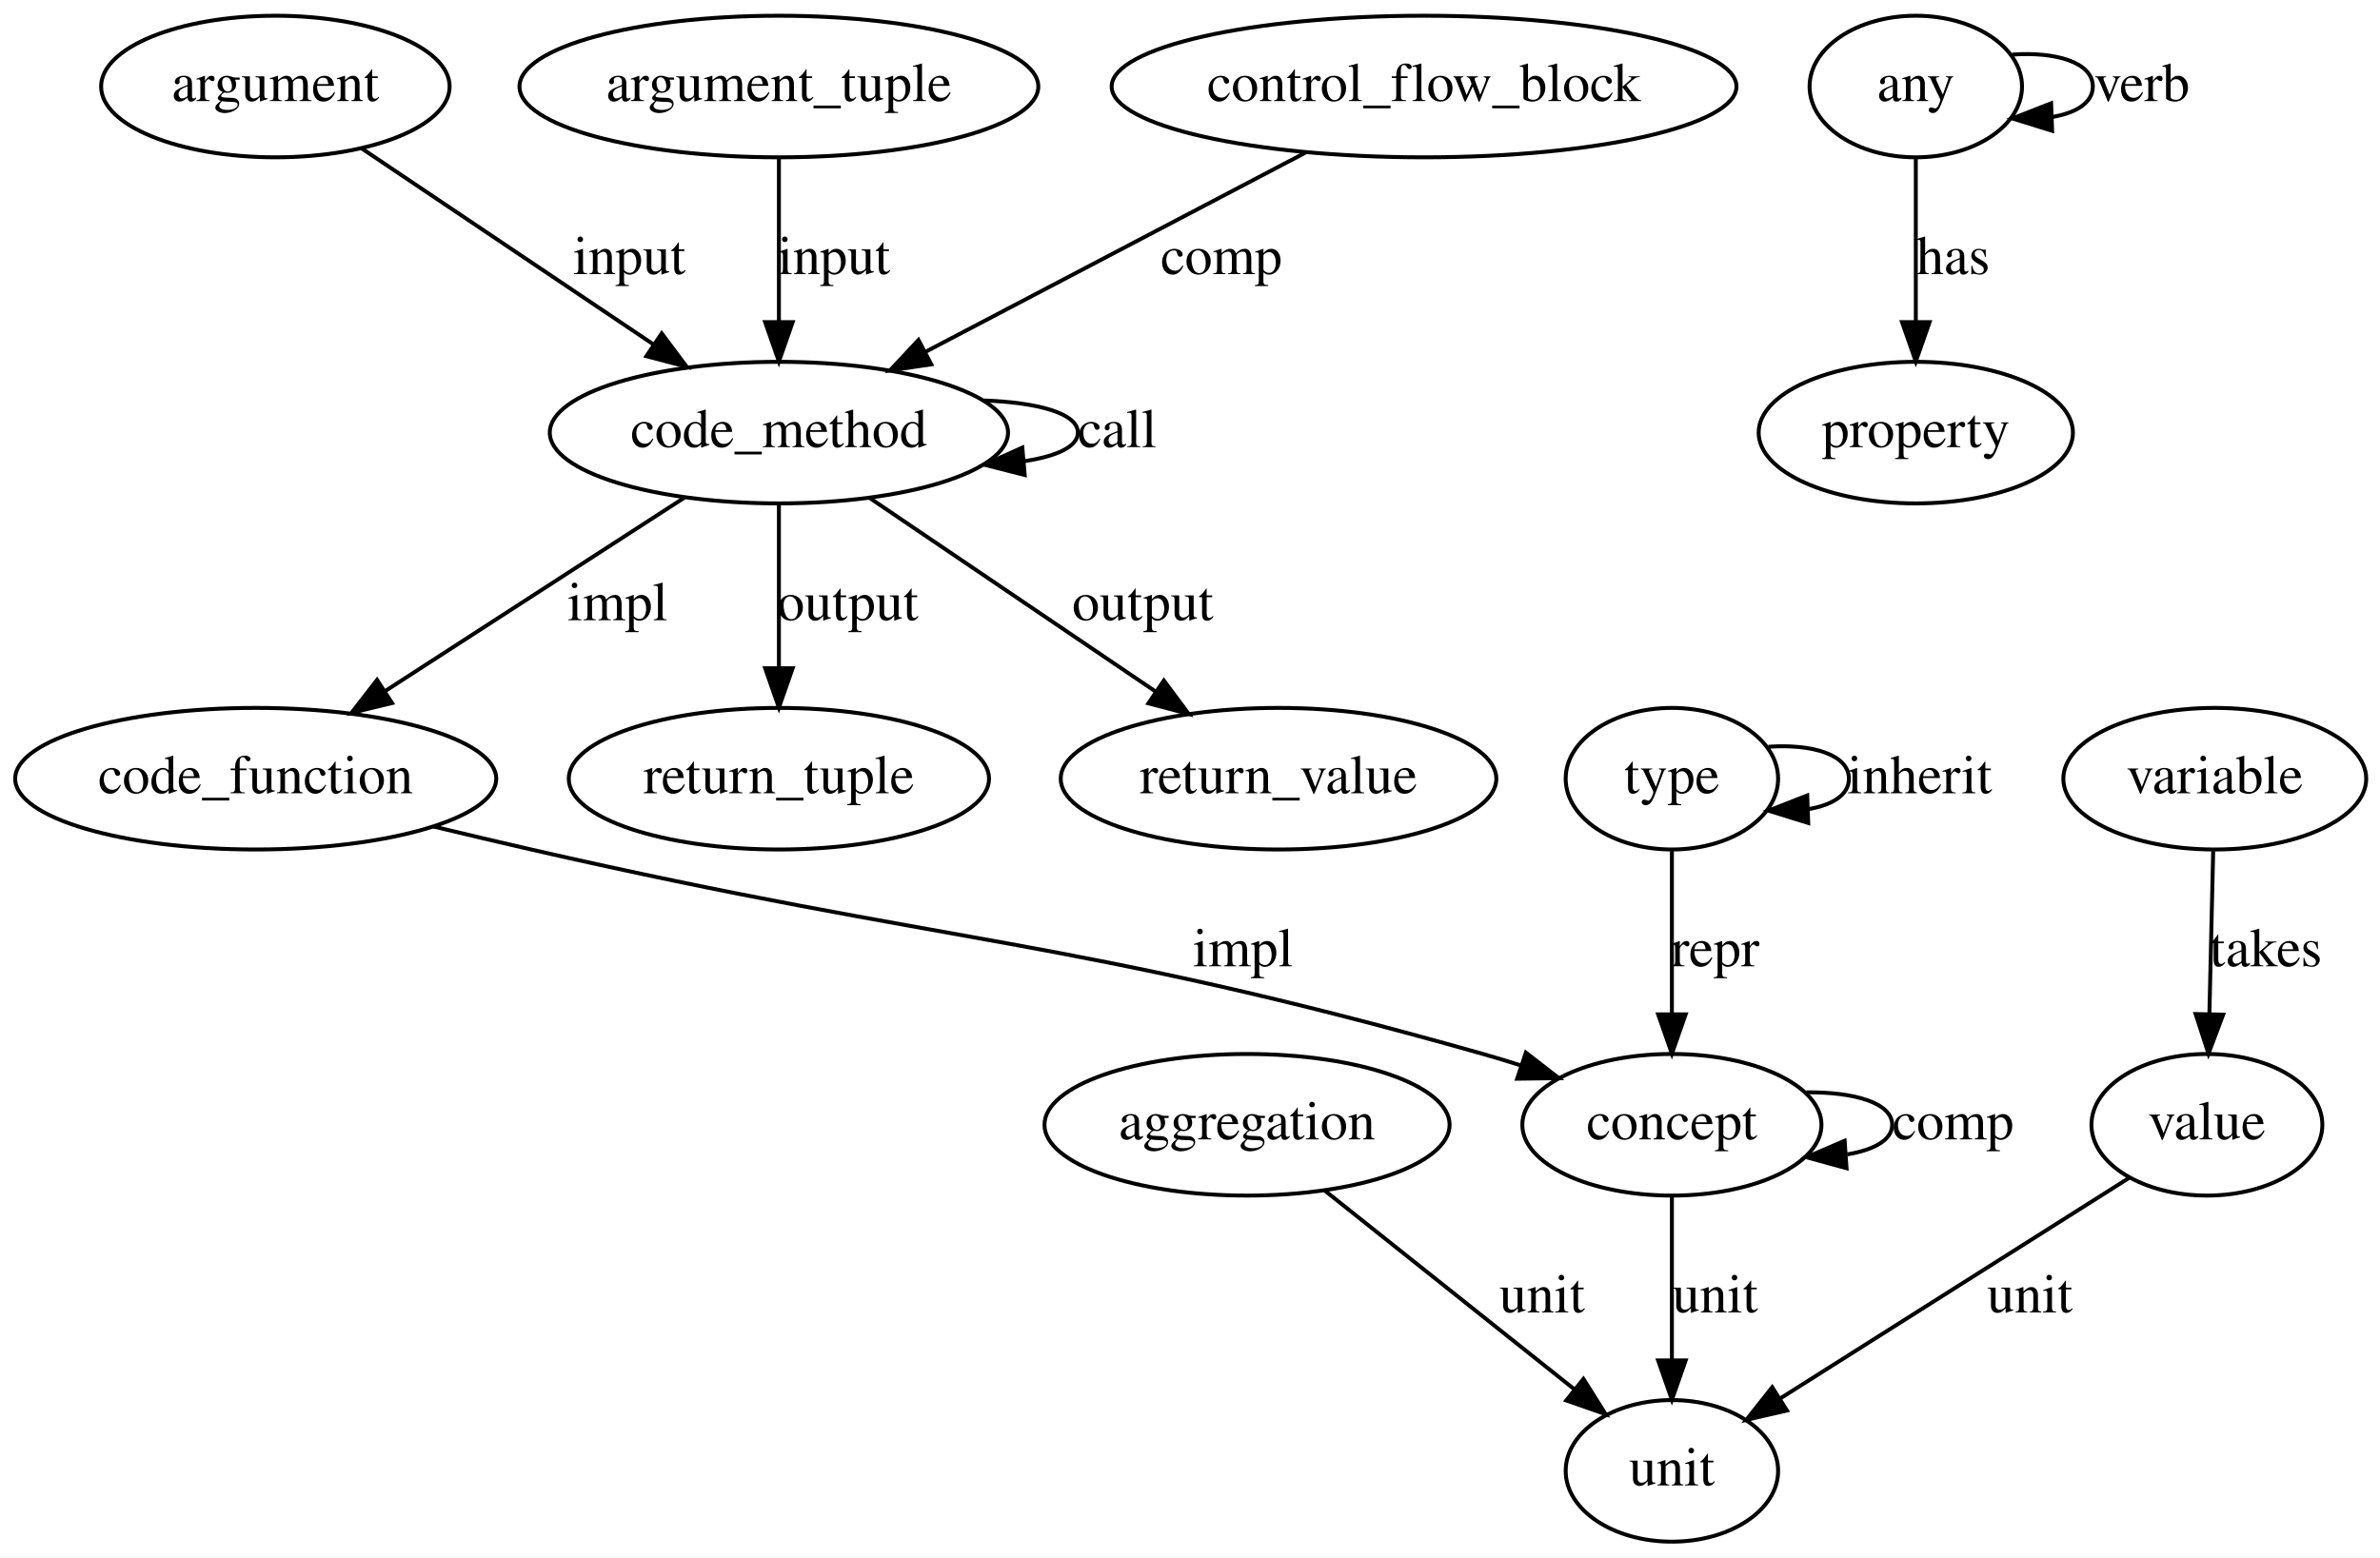
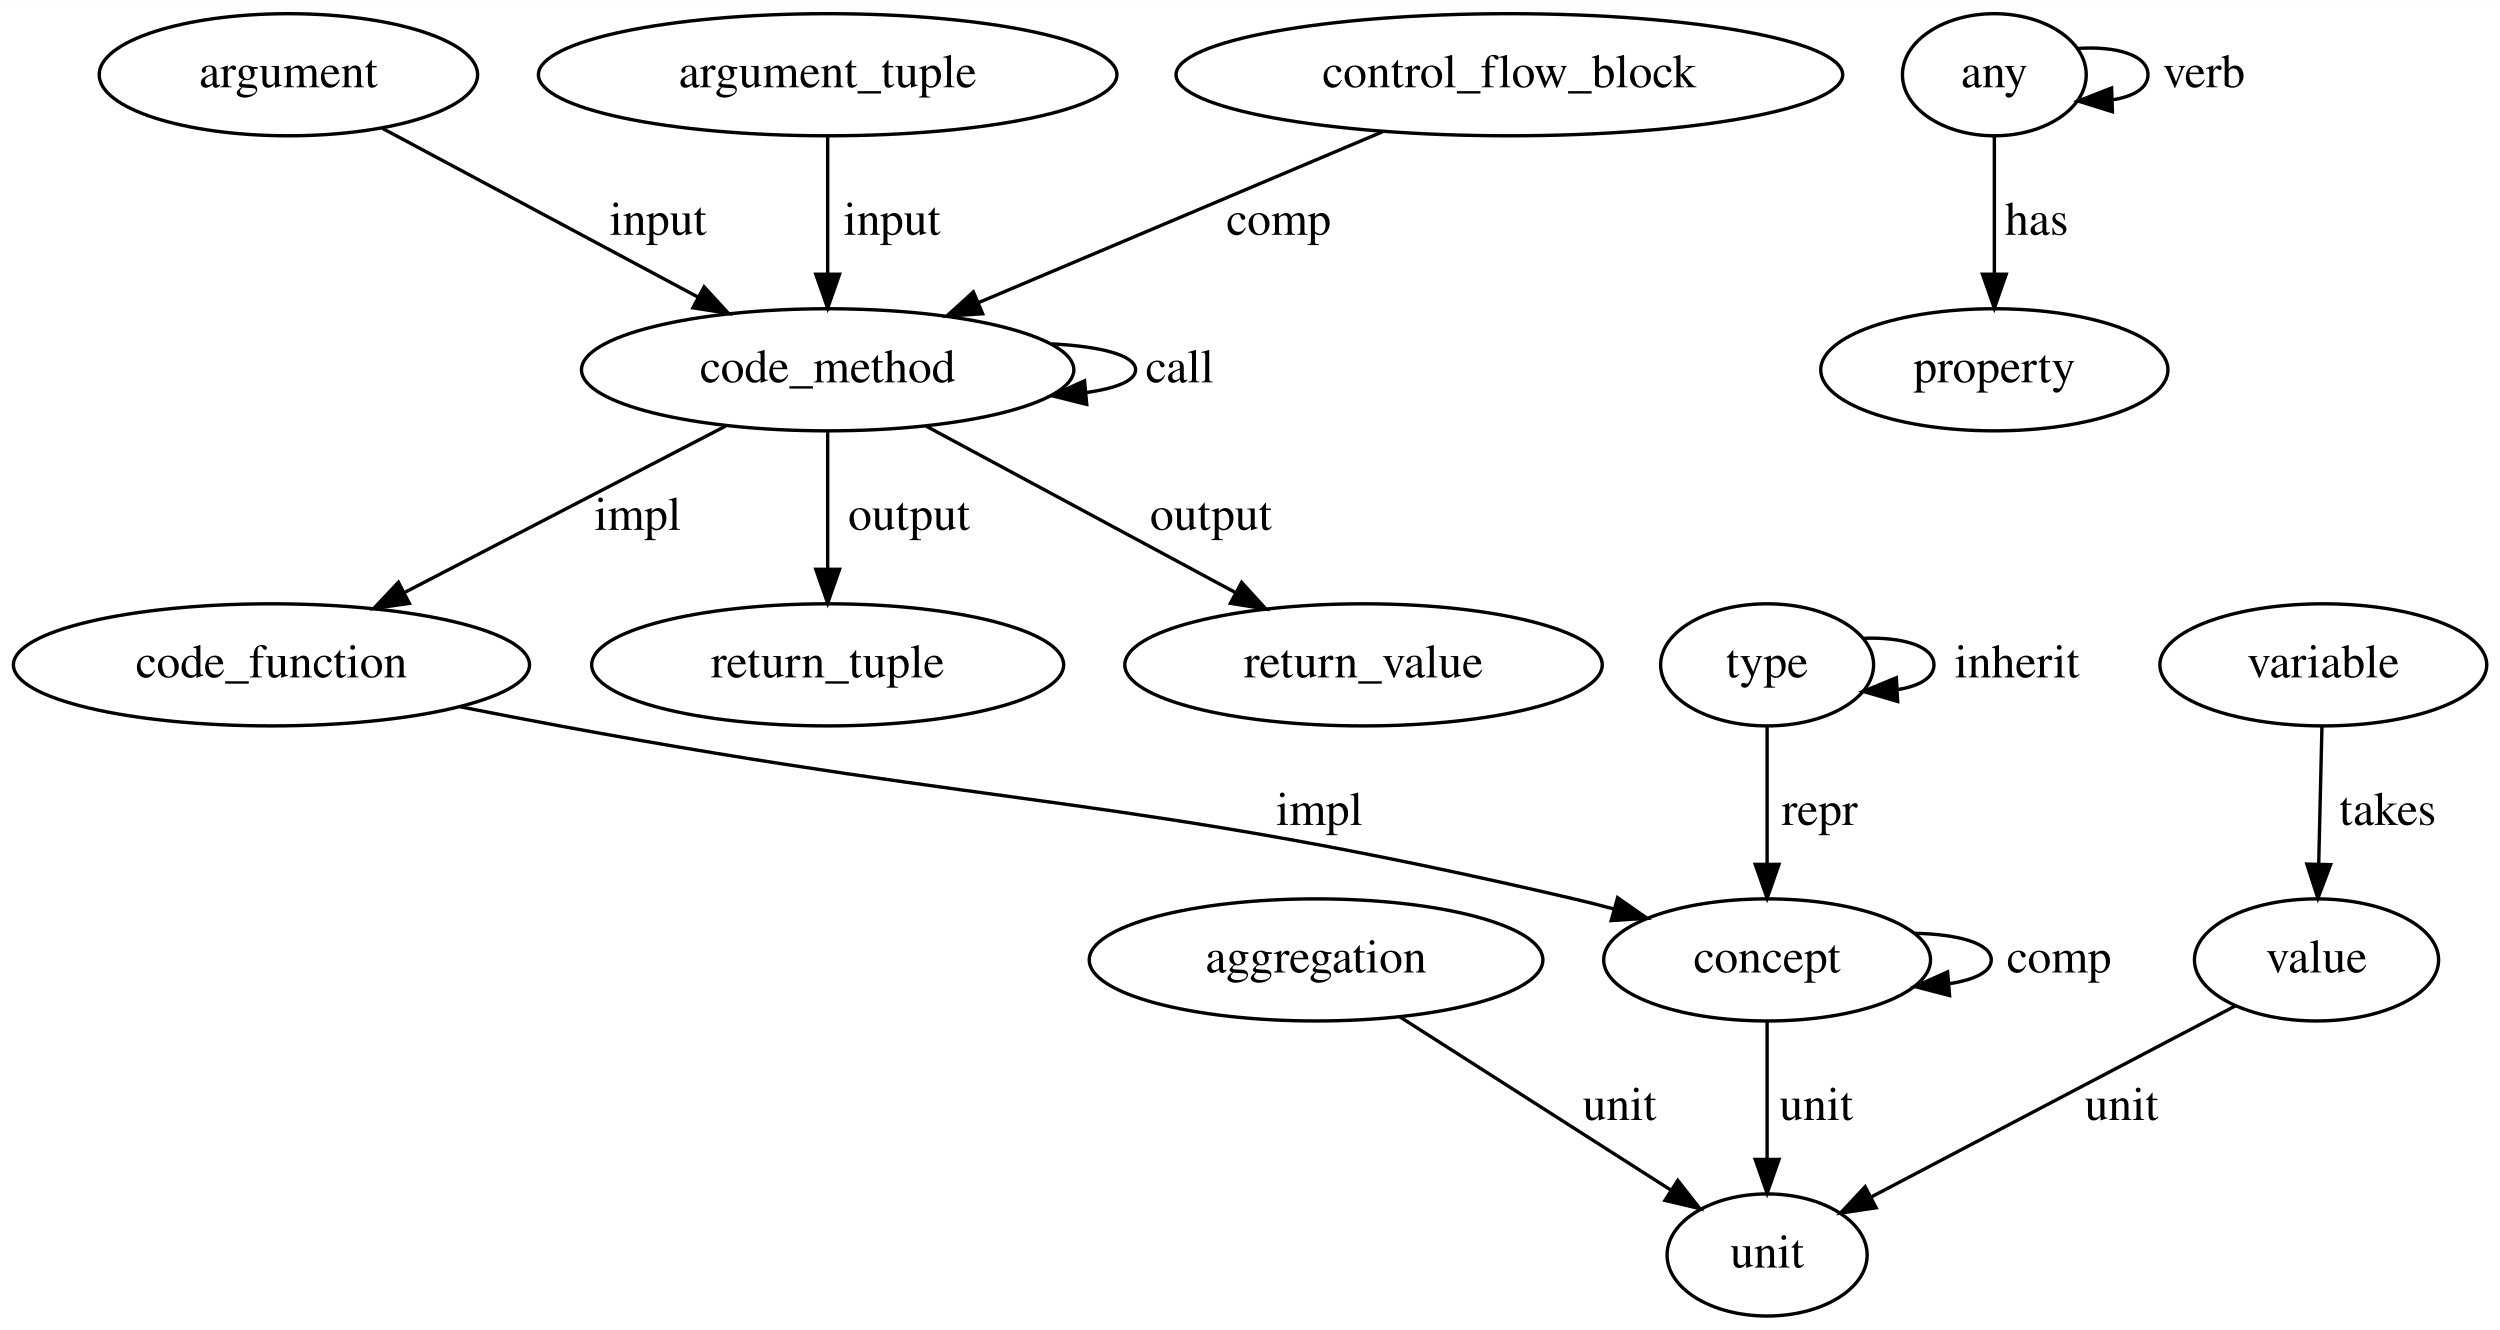
- <svg xmlns="http://www.w3.org/2000/svg" width="605pt" height="396pt" viewBox="0.00 0.00 605.00 396.00">
-   <g id="graph0" class="graph" transform="scale(1 1) rotate(0) translate(4 392)">
-     <polygon fill="white" stroke="none" points="-4,4 -4,-392 601,-392 601,4 -4,4" />
+ <svg xmlns="http://www.w3.org/2000/svg" width="737pt" height="392pt" viewBox="0.00 0.00 737.14 392.00">
+   <g id="graph0" class="graph" transform="scale(1 1) rotate(0) translate(4 388)">
+     <polygon fill="white" stroke="none" points="-4,4 -4,-388 733.139,-388 733.139,4 -4,4" />
    <g id="node1" class="node">
-       <ellipse fill="none" stroke="black" cx="313" cy="-106" rx="51.493" ry="18" />
-       <text text-anchor="middle" x="313" y="-102.3" font-family="Times,serif" font-size="14.00">aggregation</text>
+       <ellipse fill="none" stroke="black" cx="384.043" cy="-105" rx="66.888" ry="18" />
+       <text text-anchor="middle" x="384.043" y="-101.3" font-family="Times,serif" font-size="14.00">aggregation</text>
    </g>
    <g id="node13" class="node">
-       <ellipse fill="none" stroke="black" cx="421" cy="-18" rx="27" ry="18" />
-       <text text-anchor="middle" x="421" y="-14.3" font-family="Times,serif" font-size="14.00">unit</text>
+       <ellipse fill="none" stroke="black" cx="517.043" cy="-18" rx="29.497" ry="18" />
+       <text text-anchor="middle" x="517.043" y="-14.3" font-family="Times,serif" font-size="14.00">unit</text>
    </g>
    <g id="edge1" class="edge">
-       <path fill="none" stroke="black" d="M332.809,-89.226C350.632,-75.034 376.898,-54.118 396.129,-38.804" />
-       <polygon fill="black" stroke="black" points="398.512,-41.381 404.155,-32.414 394.152,-35.905 398.512,-41.381" />
-       <text text-anchor="middle" x="388" y="-58.3" font-family="Times,serif" font-size="14.00">unit</text>
+       <path fill="none" stroke="black" d="M408.748,-88.211C431.396,-73.737 464.921,-52.311 488.661,-37.139" />
+       <polygon fill="black" stroke="black" points="490.696,-39.992 497.237,-31.658 486.926,-34.094 490.696,-39.992" />
+       <text text-anchor="middle" x="473.543" y="-57.8" font-family="Times,serif" font-size="14.00">unit</text>
    </g>
    <g id="node2" class="node">
-       <ellipse fill="none" stroke="black" cx="483" cy="-370" rx="27" ry="18" />
-       <text text-anchor="middle" x="483" y="-366.3" font-family="Times,serif" font-size="14.00">any</text>
+       <ellipse fill="none" stroke="black" cx="584.043" cy="-366" rx="27.097" ry="18" />
+       <text text-anchor="middle" x="584.043" y="-362.3" font-family="Times,serif" font-size="14.00">any</text>
    </g>
    <g id="edge2" class="edge">
-       <path fill="none" stroke="black" d="M507.532,-378.121C518.508,-378.895 528,-376.188 528,-370 528,-365.843 523.715,-363.257 517.574,-362.242" />
-       <polygon fill="black" stroke="black" points="517.652,-358.742 507.532,-361.879 517.4,-365.738 517.652,-358.742" />
-       <text text-anchor="middle" x="540.5" y="-366.3" font-family="Times,serif" font-size="14.00">verb</text>
+       <path fill="none" stroke="black" d="M608.738,-373.752C619.786,-374.49 629.341,-371.906 629.341,-366 629.341,-362.032 625.028,-359.563 618.846,-358.594" />
+       <polygon fill="black" stroke="black" points="618.852,-355.093 608.738,-358.248 618.612,-362.089 618.852,-355.093" />
+       <text text-anchor="middle" x="645.841" y="-362.3" font-family="Times,serif" font-size="14.00">verb</text>
    </g>
    <g id="node9" class="node">
-       <ellipse fill="none" stroke="black" cx="483" cy="-282" rx="39.946" ry="18" />
-       <text text-anchor="middle" x="483" y="-278.3" font-family="Times,serif" font-size="14.00">property</text>
+       <ellipse fill="none" stroke="black" cx="584.043" cy="-279" rx="51.191" ry="18" />
+       <text text-anchor="middle" x="584.043" y="-275.3" font-family="Times,serif" font-size="14.00">property</text>
    </g>
    <g id="edge3" class="edge">
-       <path fill="none" stroke="black" d="M483,-351.597C483,-339.746 483,-323.817 483,-310.292" />
-       <polygon fill="black" stroke="black" points="486.5,-310.084 483,-300.084 479.5,-310.084 486.5,-310.084" />
-       <text text-anchor="middle" x="492.5" y="-322.3" font-family="Times,serif" font-size="14.00">has</text>
+       <path fill="none" stroke="black" d="M584.043,-347.799C584.043,-336.163 584.043,-320.548 584.043,-307.237" />
+       <polygon fill="black" stroke="black" points="587.543,-307.175 584.043,-297.175 580.543,-307.175 587.543,-307.175" />
+       <text text-anchor="middle" x="596.543" y="-318.8" font-family="Times,serif" font-size="14.00">has</text>
    </g>
    <g id="node3" class="node">
-       <ellipse fill="none" stroke="black" cx="66" cy="-370" rx="44.295" ry="18" />
-       <text text-anchor="middle" x="66" y="-366.3" font-family="Times,serif" font-size="14.00">argument</text>
+       <ellipse fill="none" stroke="black" cx="81.043" cy="-366" rx="55.79" ry="18" />
+       <text text-anchor="middle" x="81.043" y="-362.3" font-family="Times,serif" font-size="14.00">argument</text>
    </g>
    <g id="node6" class="node">
-       <ellipse fill="none" stroke="black" cx="194" cy="-282" rx="58.242" ry="18" />
-       <text text-anchor="middle" x="194" y="-278.3" font-family="Times,serif" font-size="14.00">code_method</text>
+       <ellipse fill="none" stroke="black" cx="240.043" cy="-279" rx="72.588" ry="18" />
+       <text text-anchor="middle" x="240.043" y="-275.3" font-family="Times,serif" font-size="14.00">code_method</text>
    </g>
    <g id="edge4" class="edge">
-       <path fill="none" stroke="black" d="M88.004,-354.216C108.413,-340.504 139.023,-319.938 162.109,-304.427" />
-       <polygon fill="black" stroke="black" points="164.203,-307.236 170.552,-298.754 160.299,-301.426 164.203,-307.236" />
-       <text text-anchor="middle" x="156" y="-322.3" font-family="Times,serif" font-size="14.00">input</text>
+       <path fill="none" stroke="black" d="M108.739,-350.194C134.51,-336.417 173.146,-315.763 201.843,-300.422" />
+       <polygon fill="black" stroke="black" points="203.613,-303.444 210.782,-295.643 200.313,-297.271 203.613,-303.444" />
+       <text text-anchor="middle" x="190.043" y="-318.8" font-family="Times,serif" font-size="14.00">input</text>
    </g>
    <g id="node4" class="node">
-       <ellipse fill="none" stroke="black" cx="194" cy="-370" rx="65.942" ry="18" />
-       <text text-anchor="middle" x="194" y="-366.3" font-family="Times,serif" font-size="14.00">argument_tuple</text>
+       <ellipse fill="none" stroke="black" cx="240.043" cy="-366" rx="85.285" ry="18" />
+       <text text-anchor="middle" x="240.043" y="-362.3" font-family="Times,serif" font-size="14.00">argument_tuple</text>
    </g>
    <g id="edge5" class="edge">
-       <path fill="none" stroke="black" d="M194,-351.597C194,-339.746 194,-323.817 194,-310.292" />
-       <polygon fill="black" stroke="black" points="197.5,-310.084 194,-300.084 190.5,-310.084 197.5,-310.084" />
-       <text text-anchor="middle" x="208" y="-322.3" font-family="Times,serif" font-size="14.00">input</text>
+       <path fill="none" stroke="black" d="M240.043,-347.799C240.043,-336.163 240.043,-320.548 240.043,-307.237" />
+       <polygon fill="black" stroke="black" points="243.543,-307.175 240.043,-297.175 236.543,-307.175 243.543,-307.175" />
+       <text text-anchor="middle" x="259.043" y="-318.8" font-family="Times,serif" font-size="14.00">input</text>
    </g>
    <g id="node5" class="node">
-       <ellipse fill="none" stroke="black" cx="61" cy="-194" rx="61.142" ry="18" />
-       <text text-anchor="middle" x="61" y="-190.3" font-family="Times,serif" font-size="14.00">code_function</text>
+       <ellipse fill="none" stroke="black" cx="76.043" cy="-192" rx="76.087" ry="18" />
+       <text text-anchor="middle" x="76.043" y="-188.3" font-family="Times,serif" font-size="14.00">code_function</text>
    </g>
    <g id="node7" class="node">
-       <ellipse fill="none" stroke="black" cx="421" cy="-106" rx="38.021" ry="18" />
-       <text text-anchor="middle" x="421" y="-102.3" font-family="Times,serif" font-size="14.00">concept</text>
+       <ellipse fill="none" stroke="black" cx="517.043" cy="-105" rx="48.192" ry="18" />
+       <text text-anchor="middle" x="517.043" y="-101.3" font-family="Times,serif" font-size="14.00">concept</text>
    </g>
    <g id="edge6" class="edge">
-       <path fill="none" stroke="black" d="M106.145,-181.85C114.404,-179.863 122.954,-177.841 131,-176 238.239,-151.461 267.154,-153.981 373,-124 376.147,-123.109 379.387,-122.12 382.628,-121.08" />
-       <polygon fill="black" stroke="black" points="383.886,-124.35 392.258,-117.856 381.664,-117.712 383.886,-124.35" />
-       <text text-anchor="middle" x="312" y="-146.3" font-family="Times,serif" font-size="14.00">impl</text>
+       <path fill="none" stroke="black" d="M131.781,-179.617C141.525,-177.694 151.573,-175.754 161.043,-174 293.596,-149.445 328.767,-153.654 460.043,-123 463.893,-122.101 467.866,-121.091 471.839,-120.023" />
+       <polygon fill="black" stroke="black" points="472.959,-123.344 481.646,-117.279 471.073,-116.603 472.959,-123.344" />
+       <text text-anchor="middle" x="385.043" y="-144.8" font-family="Times,serif" font-size="14.00">impl</text>
    </g>
    <g id="edge7" class="edge">
-       <path fill="none" stroke="black" d="M169.915,-265.426C148.674,-251.691 117.525,-231.55 93.973,-216.321" />
-       <polygon fill="black" stroke="black" points="95.653,-213.24 85.356,-210.749 91.853,-219.118 95.653,-213.24" />
-       <text text-anchor="middle" x="153" y="-234.3" font-family="Times,serif" font-size="14.00">impl</text>
+       <path fill="none" stroke="black" d="M209.963,-262.41C183.345,-248.614 144.329,-228.392 115.267,-213.33" />
+       <polygon fill="black" stroke="black" points="116.699,-210.129 106.21,-208.635 113.478,-216.344 116.699,-210.129" />
+       <text text-anchor="middle" x="184.043" y="-231.8" font-family="Times,serif" font-size="14.00">impl</text>
    </g>
    <g id="edge8" class="edge">
-       <path fill="none" stroke="black" d="M246.216,-290.165C259.776,-289.663 270,-286.941 270,-282 270,-278.371 264.486,-275.939 256.186,-274.705" />
-       <polygon fill="black" stroke="black" points="256.483,-271.218 246.216,-273.835 255.874,-278.191 256.483,-271.218" />
-       <text text-anchor="middle" x="280" y="-278.3" font-family="Times,serif" font-size="14.00">call</text>
+       <path fill="none" stroke="black" d="M306.15,-286.642C320.459,-285.895 330.837,-283.348 330.837,-279 330.837,-275.773 325.12,-273.538 316.323,-272.295" />
+       <polygon fill="black" stroke="black" points="316.428,-268.79 306.15,-271.358 315.786,-275.76 316.428,-268.79" />
+       <text text-anchor="middle" x="343.837" y="-275.3" font-family="Times,serif" font-size="14.00">call</text>
    </g>
    <g id="node10" class="node">
-       <ellipse fill="none" stroke="black" cx="194" cy="-194" rx="53.418" ry="18" />
-       <text text-anchor="middle" x="194" y="-190.3" font-family="Times,serif" font-size="14.00">return_tuple</text>
+       <ellipse fill="none" stroke="black" cx="240.043" cy="-192" rx="69.588" ry="18" />
+       <text text-anchor="middle" x="240.043" y="-188.3" font-family="Times,serif" font-size="14.00">return_tuple</text>
    </g>
    <g id="edge9" class="edge">
-       <path fill="none" stroke="black" d="M194,-263.597C194,-251.746 194,-235.817 194,-222.292" />
-       <polygon fill="black" stroke="black" points="197.5,-222.084 194,-212.084 190.5,-222.084 197.5,-222.084" />
-       <text text-anchor="middle" x="211.5" y="-234.3" font-family="Times,serif" font-size="14.00">output</text>
+       <path fill="none" stroke="black" d="M240.043,-260.799C240.043,-249.163 240.043,-233.548 240.043,-220.237" />
+       <polygon fill="black" stroke="black" points="243.543,-220.175 240.043,-210.175 236.543,-220.175 243.543,-220.175" />
+       <text text-anchor="middle" x="264.043" y="-231.8" font-family="Times,serif" font-size="14.00">output</text>
    </g>
    <g id="node11" class="node">
-       <ellipse fill="none" stroke="black" cx="321" cy="-194" rx="55.368" ry="18" />
-       <text text-anchor="middle" x="321" y="-190.3" font-family="Times,serif" font-size="14.00">return_value</text>
+       <ellipse fill="none" stroke="black" cx="398.043" cy="-192" rx="70.388" ry="18" />
+       <text text-anchor="middle" x="398.043" y="-188.3" font-family="Times,serif" font-size="14.00">return_value</text>
    </g>
    <g id="edge10" class="edge">
-       <path fill="none" stroke="black" d="M216.999,-265.426C237.318,-251.666 267.133,-231.477 289.637,-216.238" />
-       <polygon fill="black" stroke="black" points="291.855,-218.963 298.172,-210.458 287.93,-213.167 291.855,-218.963" />
-       <text text-anchor="middle" x="286.5" y="-234.3" font-family="Times,serif" font-size="14.00">output</text>
+       <path fill="none" stroke="black" d="M269.023,-262.41C294.636,-248.631 332.165,-228.441 360.153,-213.384" />
+       <polygon fill="black" stroke="black" points="362.099,-216.311 369.247,-208.491 358.783,-210.147 362.099,-216.311" />
+       <text text-anchor="middle" x="353.043" y="-231.8" font-family="Times,serif" font-size="14.00">output</text>
    </g>
    <g id="edge11" class="edge">
-       <path fill="none" stroke="black" d="M455.176,-114.245C467.224,-114.377 477,-111.629 477,-106 477,-102.13 472.379,-99.622 465.576,-98.475" />
-       <polygon fill="black" stroke="black" points="465.394,-94.954 455.176,-97.754 464.91,-101.937 465.394,-94.954" />
-       <text text-anchor="middle" x="492.5" y="-102.3" font-family="Times,serif" font-size="14.00">comp</text>
+       <path fill="none" stroke="black" d="M560.586,-112.851C573.295,-112.58 583.139,-109.963 583.139,-105 583.139,-101.51 578.272,-99.181 570.965,-98.01" />
+       <polygon fill="black" stroke="black" points="570.842,-94.488 560.586,-97.149 570.262,-101.464 570.842,-94.488" />
+       <text text-anchor="middle" x="603.139" y="-101.3" font-family="Times,serif" font-size="14.00">comp</text>
    </g>
    <g id="edge12" class="edge">
-       <path fill="none" stroke="black" d="M421,-87.597C421,-75.746 421,-59.817 421,-46.292" />
-       <polygon fill="black" stroke="black" points="424.5,-46.084 421,-36.084 417.5,-46.084 424.5,-46.084" />
-       <text text-anchor="middle" x="432" y="-58.3" font-family="Times,serif" font-size="14.00">unit</text>
+       <path fill="none" stroke="black" d="M517.043,-86.799C517.043,-75.163 517.043,-59.548 517.043,-46.237" />
+       <polygon fill="black" stroke="black" points="520.543,-46.175 517.043,-36.175 513.543,-46.175 520.543,-46.175" />
+       <text text-anchor="middle" x="531.543" y="-57.8" font-family="Times,serif" font-size="14.00">unit</text>
    </g>
    <g id="node8" class="node">
-       <ellipse fill="none" stroke="black" cx="358" cy="-370" rx="79.415" ry="18" />
-       <text text-anchor="middle" x="358" y="-366.3" font-family="Times,serif" font-size="14.00">control_flow_block</text>
+       <ellipse fill="none" stroke="black" cx="441.043" cy="-366" rx="98.283" ry="18" />
+       <text text-anchor="middle" x="441.043" y="-362.3" font-family="Times,serif" font-size="14.00">control_flow_block</text>
    </g>
    <g id="edge13" class="edge">
-       <path fill="none" stroke="black" d="M327.92,-353.226C300.718,-338.962 260.567,-317.907 231.325,-302.573" />
-       <polygon fill="black" stroke="black" points="232.727,-299.356 222.245,-297.811 229.476,-305.555 232.727,-299.356" />
-       <text text-anchor="middle" x="306.5" y="-322.3" font-family="Times,serif" font-size="14.00">comp</text>
+       <path fill="none" stroke="black" d="M403.708,-349.211C369.941,-334.932 320.177,-313.887 284.395,-298.756" />
+       <polygon fill="black" stroke="black" points="285.732,-295.521 275.159,-294.85 283.006,-301.968 285.732,-295.521" />
+       <text text-anchor="middle" x="373.043" y="-318.8" font-family="Times,serif" font-size="14.00">comp</text>
    </g>
    <g id="node12" class="node">
-       <ellipse fill="none" stroke="black" cx="421" cy="-194" rx="27" ry="18" />
-       <text text-anchor="middle" x="421" y="-190.3" font-family="Times,serif" font-size="14.00">type</text>
+       <ellipse fill="none" stroke="black" cx="517.043" cy="-192" rx="31.396" ry="18" />
+       <text text-anchor="middle" x="517.043" y="-188.3" font-family="Times,serif" font-size="14.00">type</text>
    </g>
    <g id="edge14" class="edge">
-       <path fill="none" stroke="black" d="M421,-175.597C421,-163.746 421,-147.817 421,-134.292" />
-       <polygon fill="black" stroke="black" points="424.5,-134.084 421,-124.084 417.5,-134.084 424.5,-134.084" />
-       <text text-anchor="middle" x="432" y="-146.3" font-family="Times,serif" font-size="14.00">repr</text>
+       <path fill="none" stroke="black" d="M517.043,-173.799C517.043,-162.163 517.043,-146.548 517.043,-133.237" />
+       <polygon fill="black" stroke="black" points="520.543,-133.175 517.043,-123.175 513.543,-133.175 520.543,-133.175" />
+       <text text-anchor="middle" x="532.543" y="-144.8" font-family="Times,serif" font-size="14.00">repr</text>
    </g>
    <g id="edge15" class="edge">
-       <path fill="none" stroke="black" d="M445.532,-202.121C456.508,-202.895 466,-200.188 466,-194 466,-189.843 461.715,-187.257 455.574,-186.242" />
-       <polygon fill="black" stroke="black" points="455.652,-182.742 445.532,-185.879 455.4,-189.738 455.652,-182.742" />
-       <text text-anchor="middle" x="484" y="-190.3" font-family="Times,serif" font-size="14.00">inherit</text>
+       <path fill="none" stroke="black" d="M545.355,-199.827C556.71,-200.269 566.24,-197.66 566.24,-192 566.24,-188.197 561.938,-185.772 555.671,-184.723" />
+       <polygon fill="black" stroke="black" points="555.527,-181.211 545.355,-184.173 555.154,-188.201 555.527,-181.211" />
+       <text text-anchor="middle" x="590.74" y="-188.3" font-family="Times,serif" font-size="14.00">inherit</text>
    </g>
    <g id="node14" class="node">
-       <ellipse fill="none" stroke="black" cx="557" cy="-106" rx="29.348" ry="18" />
-       <text text-anchor="middle" x="557" y="-102.3" font-family="Times,serif" font-size="14.00">value</text>
+       <ellipse fill="none" stroke="black" cx="679.043" cy="-105" rx="35.995" ry="18" />
+       <text text-anchor="middle" x="679.043" y="-101.3" font-family="Times,serif" font-size="14.00">value</text>
    </g>
    <g id="edge16" class="edge">
-       <path fill="none" stroke="black" d="M537.224,-92.495C513.896,-77.743 474.965,-53.125 448.656,-36.488" />
-       <polygon fill="black" stroke="black" points="450.245,-33.352 439.923,-30.966 446.504,-39.269 450.245,-33.352" />
-       <text text-anchor="middle" x="512" y="-58.3" font-family="Times,serif" font-size="14.00">unit</text>
+       <path fill="none" stroke="black" d="M655.14,-91.458C626.664,-76.517 579.035,-51.526 547.828,-35.153" />
+       <polygon fill="black" stroke="black" points="549.191,-31.915 538.71,-30.368 545.939,-38.114 549.191,-31.915" />
+       <text text-anchor="middle" x="621.543" y="-57.8" font-family="Times,serif" font-size="14.00">unit</text>
    </g>
    <g id="node15" class="node">
-       <ellipse fill="none" stroke="black" cx="559" cy="-194" rx="38.495" ry="18" />
-       <text text-anchor="middle" x="559" y="-190.3" font-family="Times,serif" font-size="14.00">variable</text>
+       <ellipse fill="none" stroke="black" cx="681.043" cy="-192" rx="48.192" ry="18" />
+       <text text-anchor="middle" x="681.043" y="-188.3" font-family="Times,serif" font-size="14.00">variable</text>
    </g>
    <g id="edge17" class="edge">
-       <path fill="none" stroke="black" d="M558.595,-175.597C558.32,-163.746 557.949,-147.817 557.635,-134.292" />
-       <polygon fill="black" stroke="black" points="561.129,-134 557.397,-124.084 554.131,-134.163 561.129,-134" />
-       <text text-anchor="middle" x="572" y="-146.3" font-family="Times,serif" font-size="14.00">takes</text>
+       <path fill="none" stroke="black" d="M680.639,-173.799C680.365,-162.163 679.997,-146.548 679.684,-133.237" />
+       <polygon fill="black" stroke="black" points="683.182,-133.09 679.447,-123.175 676.184,-133.255 683.182,-133.09" />
+       <text text-anchor="middle" x="700.043" y="-144.8" font-family="Times,serif" font-size="14.00">takes</text>
    </g>
  </g>
</svg>
